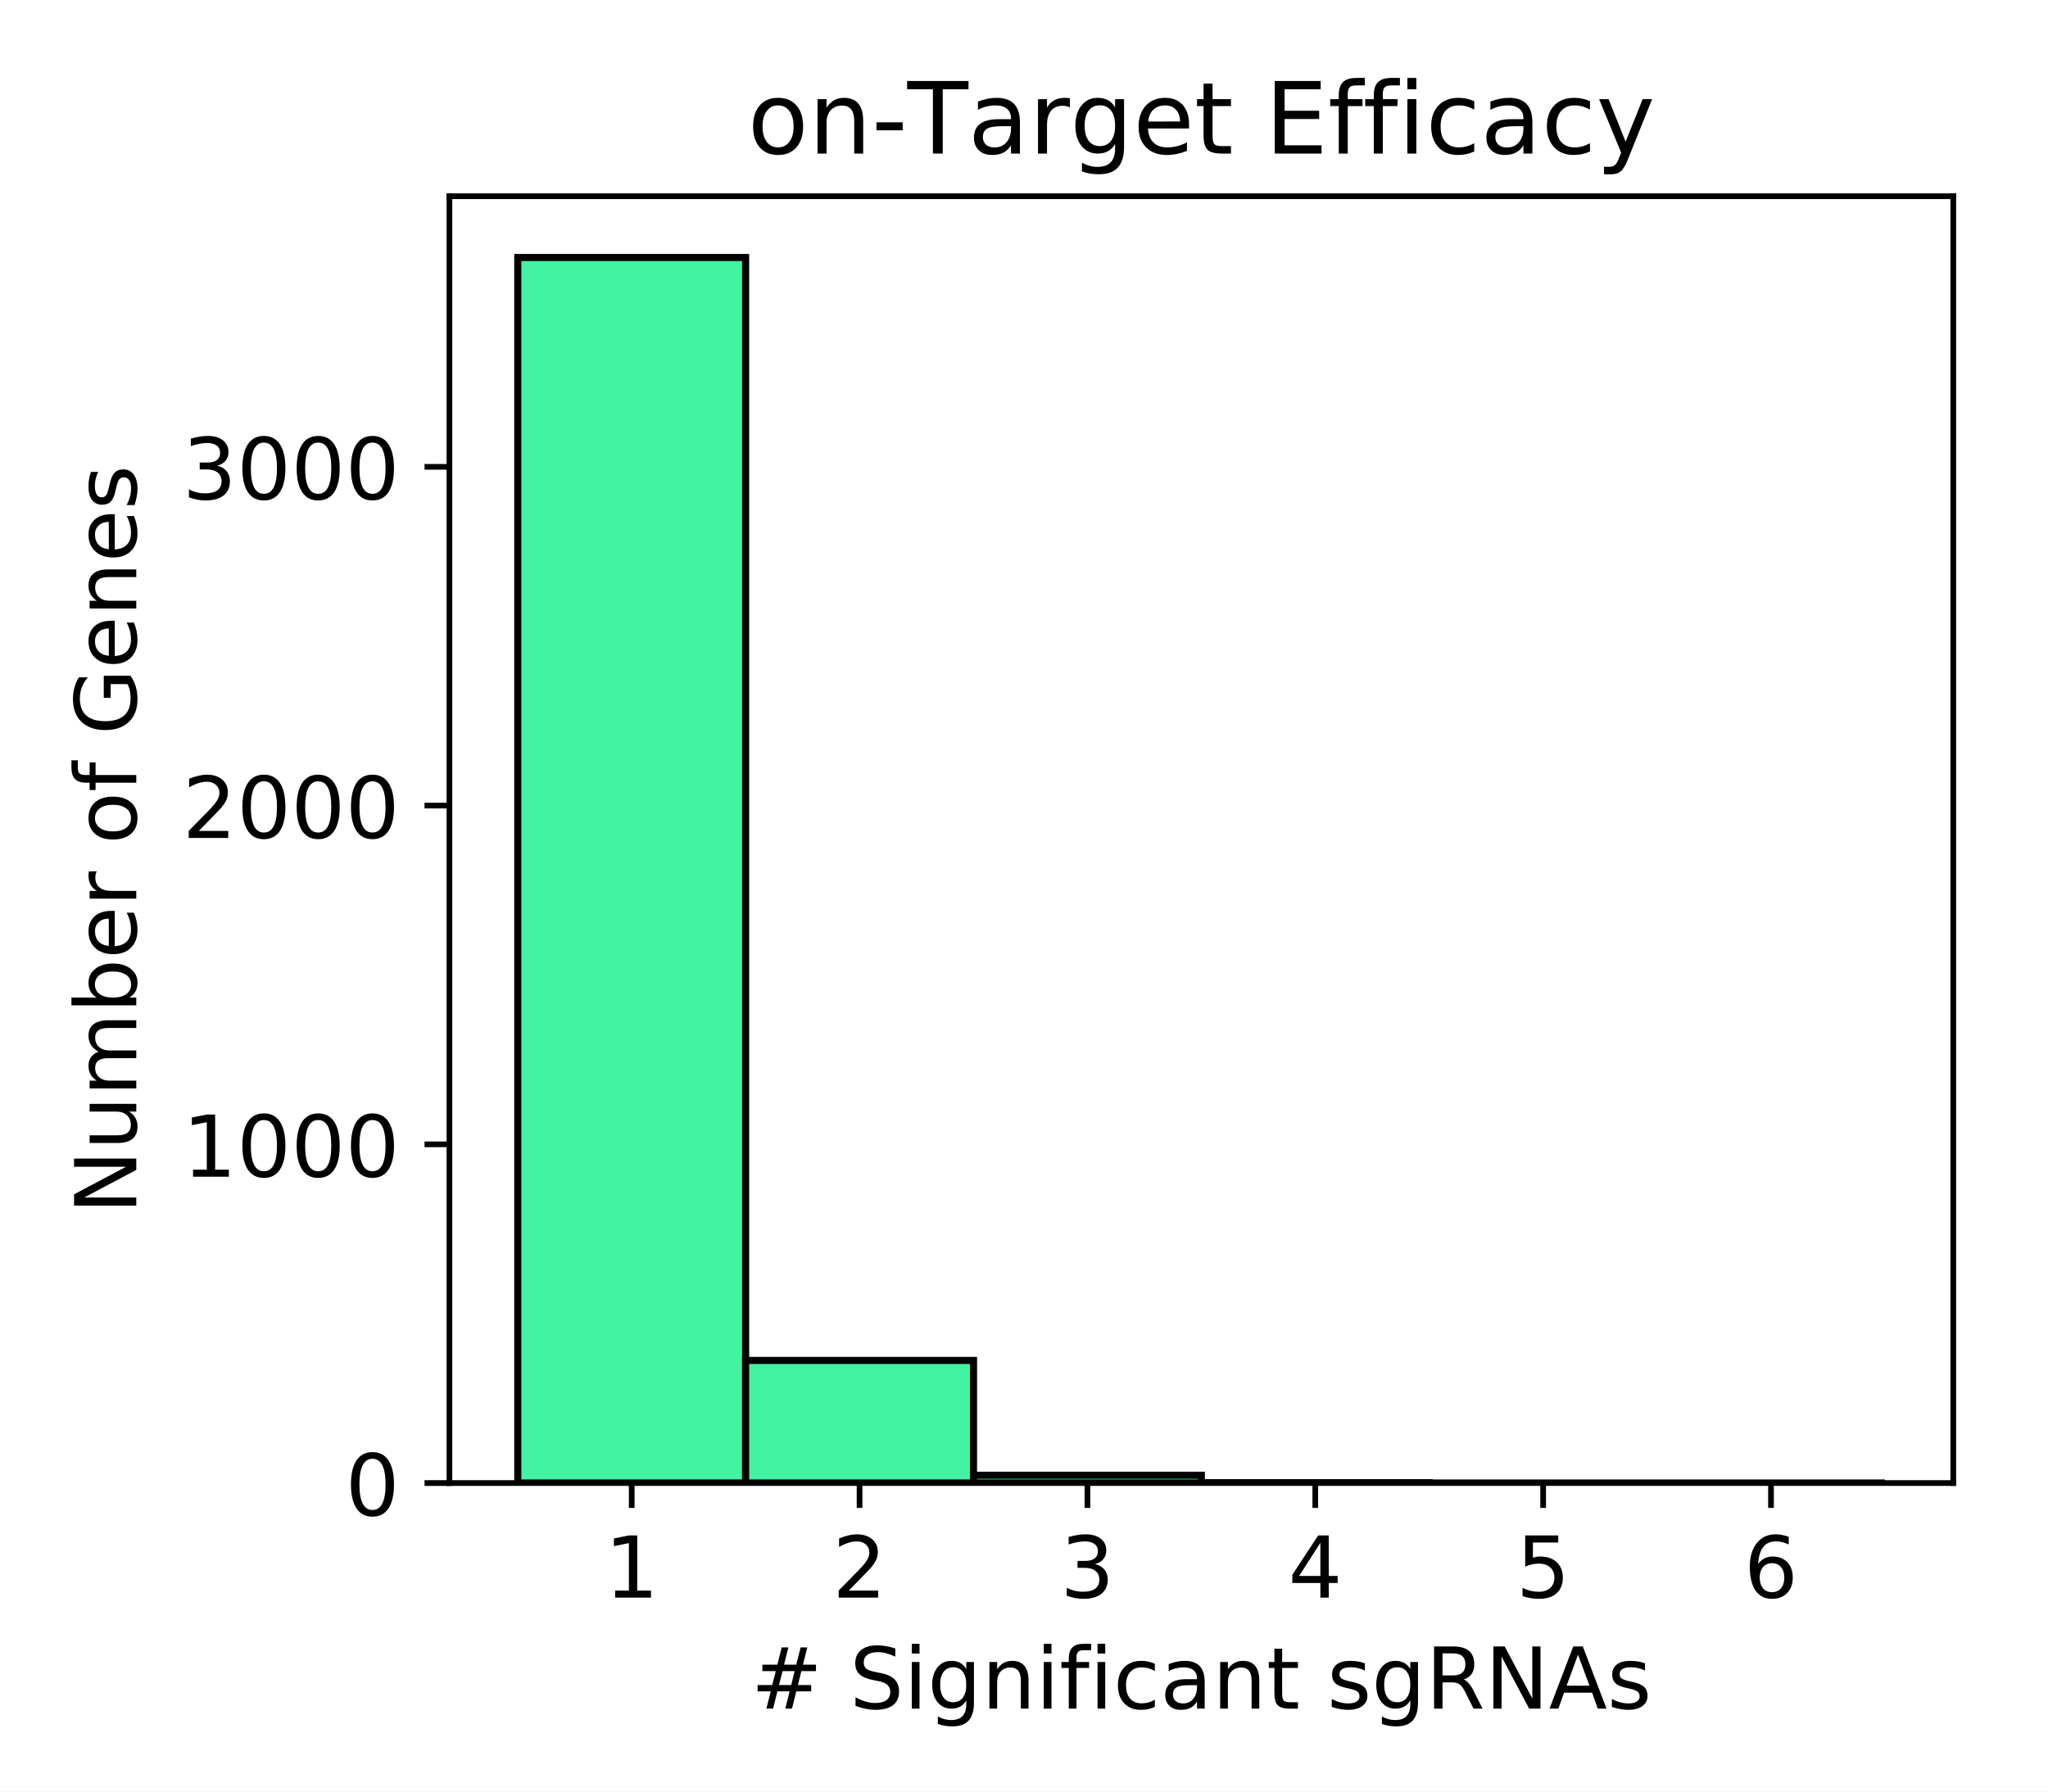
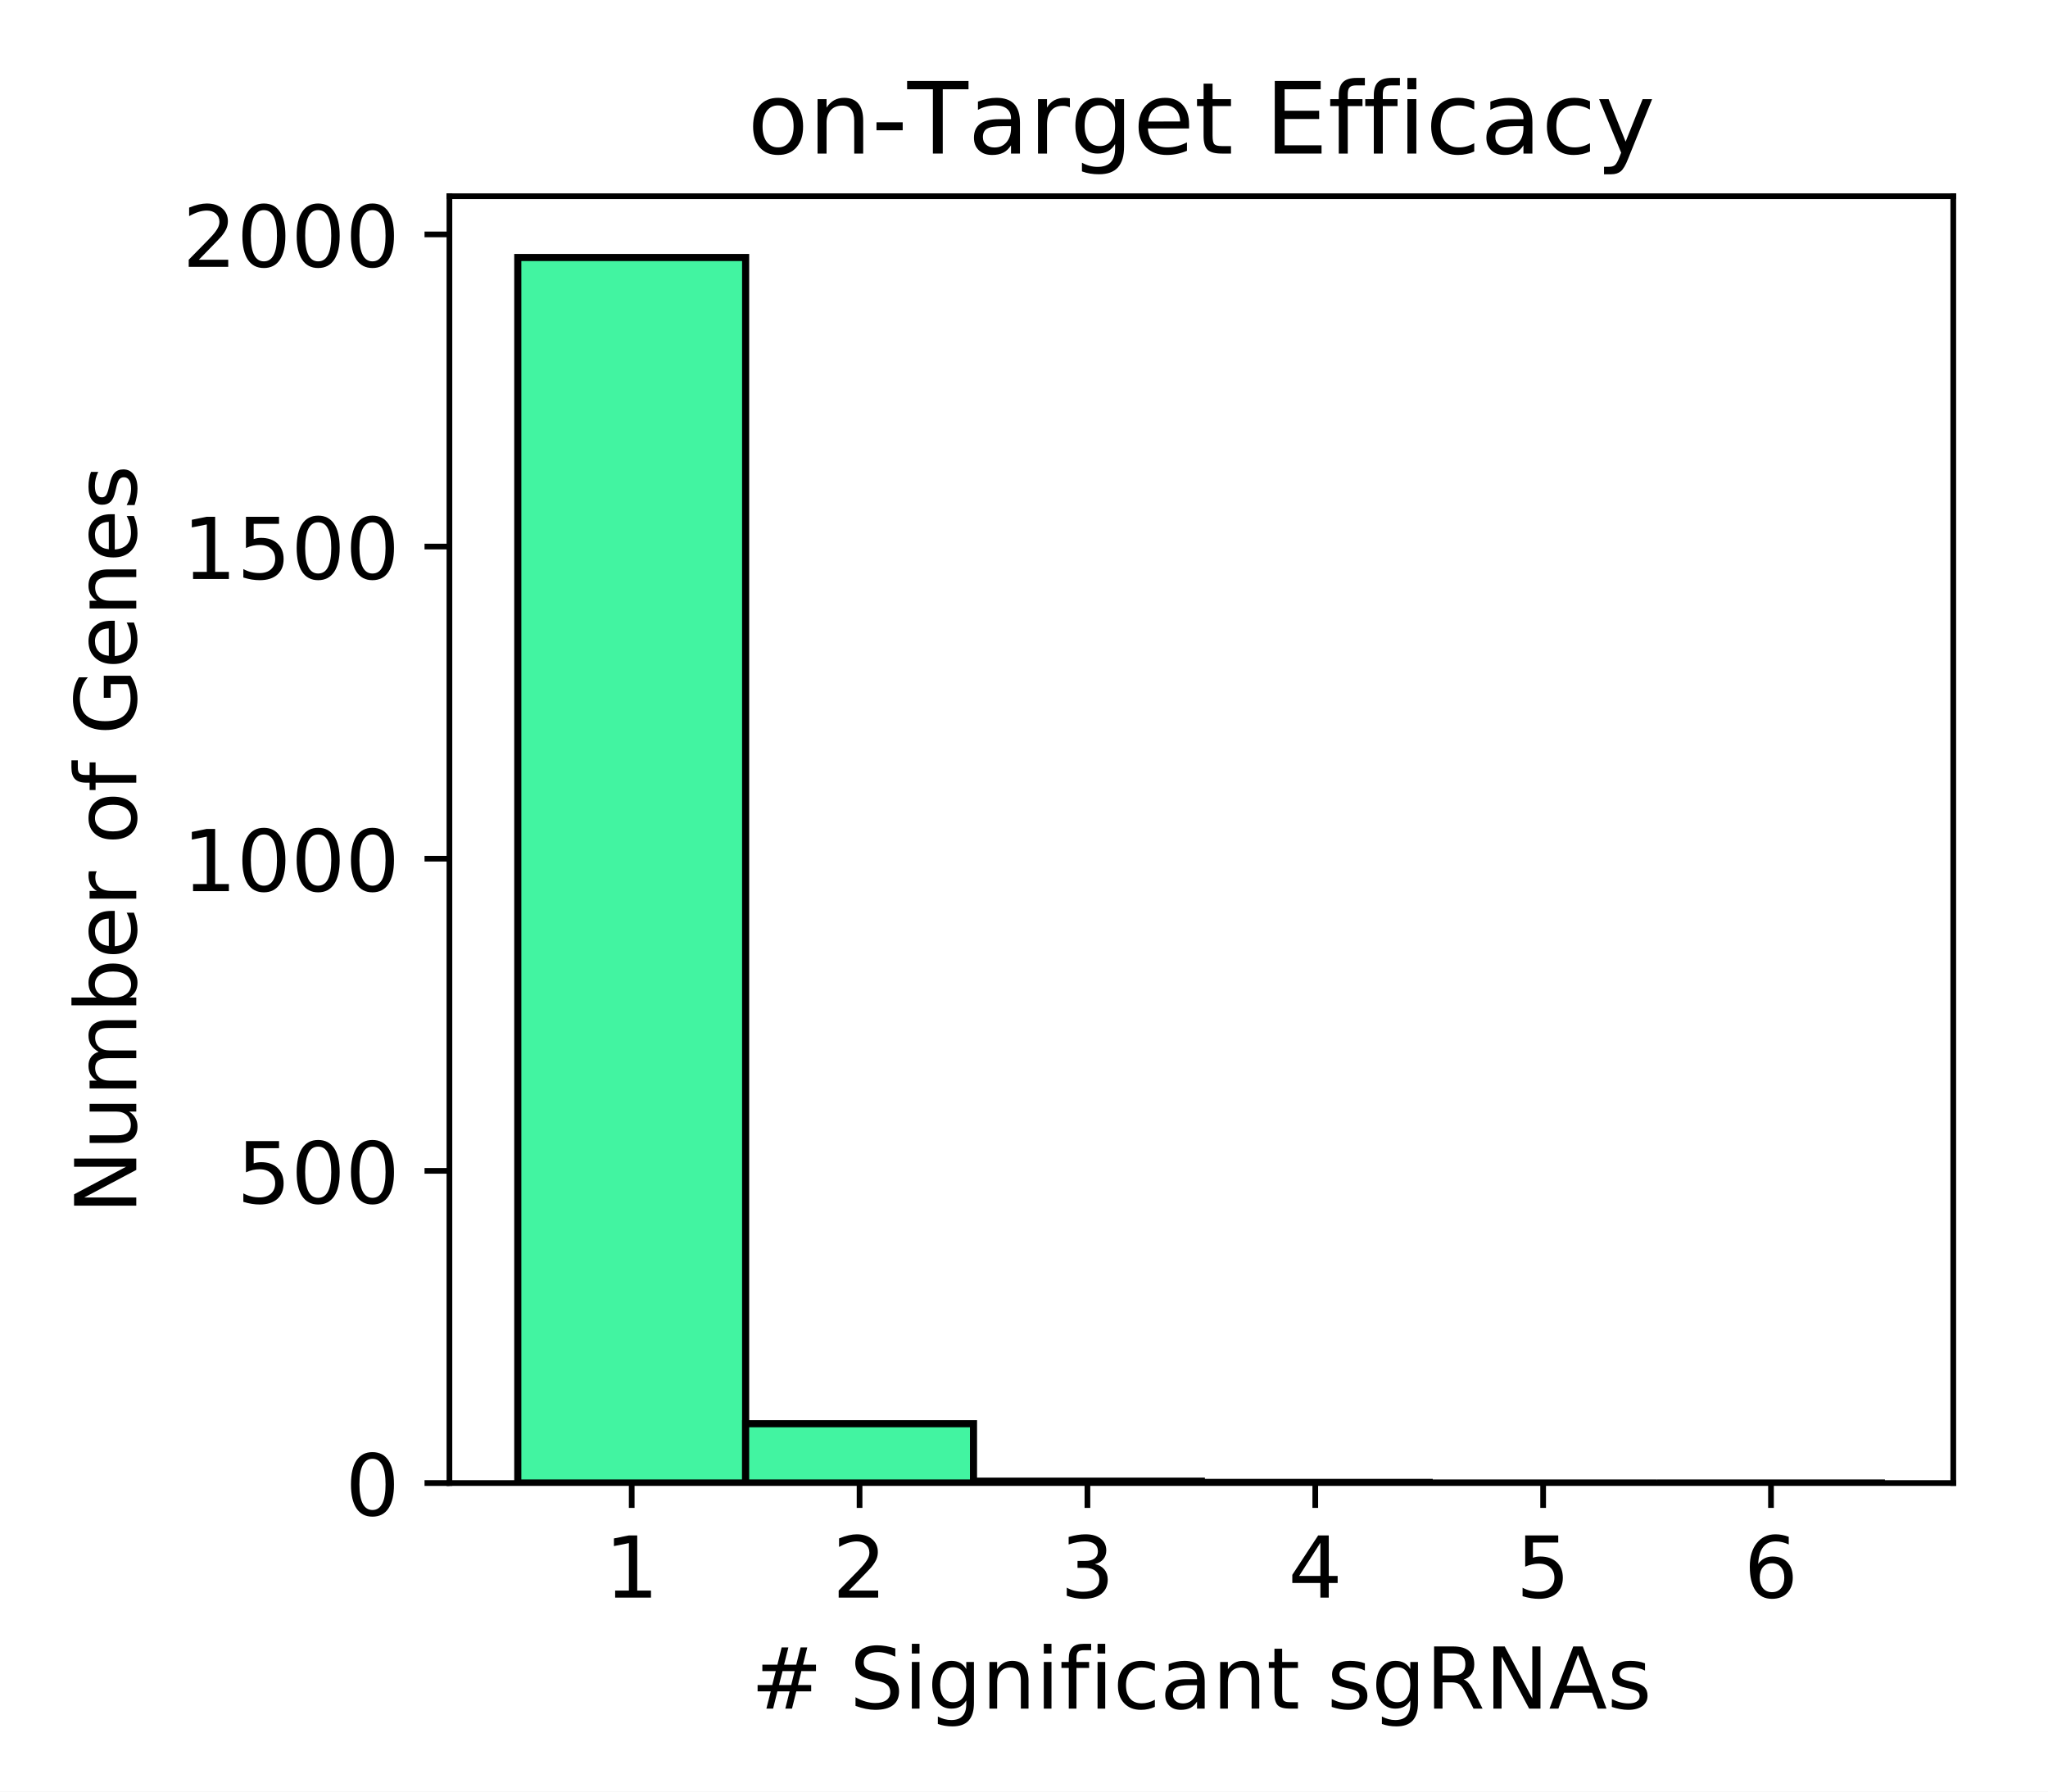
<svg xmlns="http://www.w3.org/2000/svg" xmlns:xlink="http://www.w3.org/1999/xlink" height="252pt" version="1.1" viewBox="0 0 288 252" width="288pt">
  <defs>
    <style type="text/css">
*{stroke-linecap:butt;stroke-linejoin:round;}
  </style>
  </defs>
  <g id="figure_1">
    <g id="patch_1">
      <path d="M 0 252  L 288 252  L 288 0  L 0 0  z " style="fill:#ffffff;" />
    </g>
    <g id="axes_1">
      <g id="patch_2">
        <path d="M 63.2 208.6  L 274.68 208.6  L 274.68 27.6  L 63.2 27.6  z " style="fill:#ffffff;" />
      </g>
      <g id="patch_3">
-         <path clip-path="url(#pe9fab13566)" d="M 72.813 208.6  L 104.855 208.6  L 104.855 36.219  L 72.813 36.219  z " style="fill:#42f4a1;stroke:#000000;stroke-linejoin:miter;" />
+         <path clip-path="url(#pd3356b2a82)" d="M 72.813 208.6  L 104.855 208.6  L 104.855 36.219  L 72.813 36.219  z " style="fill:#42f4a1;stroke:#000000;stroke-linejoin:miter;" />
      </g>
      <g id="patch_4">
-         <path clip-path="url(#pe9fab13566)" d="M 104.855 208.6  L 136.898 208.6  L 136.898 191.352  L 104.855 191.352  z " style="fill:#42f4a1;stroke:#000000;stroke-linejoin:miter;" />
+         <path clip-path="url(#pd3356b2a82)" d="M 104.855 208.6  L 136.898 208.6  L 136.898 200.258  L 104.855 200.258  z " style="fill:#42f4a1;stroke:#000000;stroke-linejoin:miter;" />
      </g>
      <g id="patch_5">
-         <path clip-path="url(#pe9fab13566)" d="M 136.898 208.6  L 168.94 208.6  L 168.94 207.504  L 136.898 207.504  z " style="fill:#42f4a1;stroke:#000000;stroke-linejoin:miter;" />
+         <path clip-path="url(#pd3356b2a82)" d="M 136.898 208.6  L 168.94 208.6  L 168.94 208.337  L 136.898 208.337  z " style="fill:#42f4a1;stroke:#000000;stroke-linejoin:miter;" />
      </g>
      <g id="patch_6">
-         <path clip-path="url(#pe9fab13566)" d="M 168.94 208.6  L 200.982 208.6  L 200.982 208.552  L 168.94 208.552  z " style="fill:#42f4a1;stroke:#000000;stroke-linejoin:miter;" />
+         <path clip-path="url(#pd3356b2a82)" d="M 168.94 208.6  L 200.982 208.6  L 200.982 208.512  L 168.94 208.512  z " style="fill:#42f4a1;stroke:#000000;stroke-linejoin:miter;" />
      </g>
      <g id="patch_7">
-         <path clip-path="url(#pe9fab13566)" d="M 200.982 208.6  L 233.025 208.6  L 233.025 208.6  L 200.982 208.6  z " style="fill:#42f4a1;stroke:#000000;stroke-linejoin:miter;" />
+         <path clip-path="url(#pd3356b2a82)" d="M 200.982 208.6  L 233.025 208.6  L 233.025 208.6  L 200.982 208.6  z " style="fill:#42f4a1;stroke:#000000;stroke-linejoin:miter;" />
      </g>
      <g id="patch_8">
-         <path clip-path="url(#pe9fab13566)" d="M 233.025 208.6  L 265.067 208.6  L 265.067 208.6  L 233.025 208.6  z " style="fill:#42f4a1;stroke:#000000;stroke-linejoin:miter;" />
+         <path clip-path="url(#pd3356b2a82)" d="M 233.025 208.6  L 265.067 208.6  L 265.067 208.6  L 233.025 208.6  z " style="fill:#42f4a1;stroke:#000000;stroke-linejoin:miter;" />
      </g>
      <g id="matplotlib.axis_1">
        <g id="xtick_1">
          <g id="line2d_1">
            <defs>
-               <path d="M 0 0  L 0 3.5  " id="me4dd82ed2c" style="stroke:#000000;stroke-width:0.8;" />
-             </defs>
-             <g>
-               <use style="stroke:#000000;stroke-width:0.8;" x="88.834" xlink:href="#me4dd82ed2c" y="208.6" />
+               <path d="M 0 0  L 0 3.5  " id="m9d209c4803" style="stroke:#000000;stroke-width:0.8;" />
+             </defs>
+             <g>
+               <use style="stroke:#000000;stroke-width:0.8;" x="88.834" xlink:href="#m9d209c4803" y="208.6" />
            </g>
          </g>
          <g id="text_1">
            <defs>
              <path d="M 12.406 8.297  L 28.516 8.297  L 28.516 63.922  L 10.984 60.406  L 10.984 69.391  L 28.422 72.906  L 38.281 72.906  L 38.281 8.297  L 54.391 8.297  L 54.391 0  L 12.406 0  z " id="DejaVuSans-31" />
            </defs>
            <g transform="translate(85.01644 224.7181)scale(0.12 -0.12)">
              <use xlink:href="#DejaVuSans-31" />
            </g>
          </g>
        </g>
        <g id="xtick_2">
          <g id="line2d_2">
            <g>
-               <use style="stroke:#000000;stroke-width:0.8;" x="120.876" xlink:href="#me4dd82ed2c" y="208.6" />
+               <use style="stroke:#000000;stroke-width:0.8;" x="120.876" xlink:href="#m9d209c4803" y="208.6" />
            </g>
          </g>
          <g id="text_2">
            <defs>
              <path d="M 19.188 8.297  L 53.609 8.297  L 53.609 0  L 7.328 0  L 7.328 8.297  Q 12.938 14.109 22.625 23.891  Q 32.328 33.688 34.812 36.531  Q 39.547 41.844 41.422 45.531  Q 43.312 49.219 43.312 52.781  Q 43.312 58.594 39.234 62.25  Q 35.156 65.922 28.609 65.922  Q 23.969 65.922 18.812 64.312  Q 13.672 62.703 7.812 59.422  L 7.812 69.391  Q 13.766 71.781 18.938 73  Q 24.125 74.219 28.422 74.219  Q 39.75 74.219 46.484 68.547  Q 53.219 62.891 53.219 53.422  Q 53.219 48.922 51.531 44.891  Q 49.859 40.875 45.406 35.406  Q 44.188 33.984 37.641 27.219  Q 31.109 20.453 19.188 8.297  z " id="DejaVuSans-32" />
            </defs>
            <g transform="translate(117.0589 224.7181)scale(0.12 -0.12)">
              <use xlink:href="#DejaVuSans-32" />
            </g>
          </g>
        </g>
        <g id="xtick_3">
          <g id="line2d_3">
            <g>
-               <use style="stroke:#000000;stroke-width:0.8;" x="152.919" xlink:href="#me4dd82ed2c" y="208.6" />
+               <use style="stroke:#000000;stroke-width:0.8;" x="152.919" xlink:href="#m9d209c4803" y="208.6" />
            </g>
          </g>
          <g id="text_3">
            <defs>
              <path d="M 40.578 39.312  Q 47.656 37.797 51.625 33  Q 55.609 28.219 55.609 21.188  Q 55.609 10.406 48.188 4.484  Q 40.766 -1.422 27.094 -1.422  Q 22.516 -1.422 17.656 -0.516  Q 12.797 0.391 7.625 2.203  L 7.625 11.719  Q 11.719 9.328 16.594 8.109  Q 21.484 6.891 26.812 6.891  Q 36.078 6.891 40.938 10.547  Q 45.797 14.203 45.797 21.188  Q 45.797 27.641 41.281 31.266  Q 36.766 34.906 28.719 34.906  L 20.219 34.906  L 20.219 43.016  L 29.109 43.016  Q 36.375 43.016 40.234 45.922  Q 44.094 48.828 44.094 54.297  Q 44.094 59.906 40.109 62.906  Q 36.141 65.922 28.719 65.922  Q 24.656 65.922 20.016 65.031  Q 15.375 64.156 9.812 62.312  L 9.812 71.094  Q 15.438 72.656 20.344 73.438  Q 25.25 74.219 29.594 74.219  Q 40.828 74.219 47.359 69.109  Q 53.906 64.016 53.906 55.328  Q 53.906 49.266 50.438 45.094  Q 46.969 40.922 40.578 39.312  z " id="DejaVuSans-33" />
            </defs>
            <g transform="translate(149.1013 224.7181)scale(0.12 -0.12)">
              <use xlink:href="#DejaVuSans-33" />
            </g>
          </g>
        </g>
        <g id="xtick_4">
          <g id="line2d_4">
            <g>
-               <use style="stroke:#000000;stroke-width:0.8;" x="184.961" xlink:href="#me4dd82ed2c" y="208.6" />
+               <use style="stroke:#000000;stroke-width:0.8;" x="184.961" xlink:href="#m9d209c4803" y="208.6" />
            </g>
          </g>
          <g id="text_4">
            <defs>
              <path d="M 37.797 64.312  L 12.891 25.391  L 37.797 25.391  z M 35.203 72.906  L 47.609 72.906  L 47.609 25.391  L 58.016 25.391  L 58.016 17.188  L 47.609 17.188  L 47.609 0  L 37.797 0  L 37.797 17.188  L 4.891 17.188  L 4.891 26.703  z " id="DejaVuSans-34" />
            </defs>
            <g transform="translate(181.1437 224.7181)scale(0.12 -0.12)">
              <use xlink:href="#DejaVuSans-34" />
            </g>
          </g>
        </g>
        <g id="xtick_5">
          <g id="line2d_5">
            <g>
-               <use style="stroke:#000000;stroke-width:0.8;" x="217.004" xlink:href="#me4dd82ed2c" y="208.6" />
+               <use style="stroke:#000000;stroke-width:0.8;" x="217.004" xlink:href="#m9d209c4803" y="208.6" />
            </g>
          </g>
          <g id="text_5">
            <defs>
              <path d="M 10.797 72.906  L 49.516 72.906  L 49.516 64.594  L 19.828 64.594  L 19.828 46.734  Q 21.969 47.469 24.109 47.828  Q 26.266 48.188 28.422 48.188  Q 40.625 48.188 47.75 41.5  Q 54.891 34.812 54.891 23.391  Q 54.891 11.625 47.562 5.094  Q 40.234 -1.422 26.906 -1.422  Q 22.312 -1.422 17.547 -0.641  Q 12.797 0.141 7.719 1.703  L 7.719 11.625  Q 12.109 9.234 16.797 8.062  Q 21.484 6.891 26.703 6.891  Q 35.156 6.891 40.078 11.328  Q 45.016 15.766 45.016 23.391  Q 45.016 31 40.078 35.438  Q 35.156 39.891 26.703 39.891  Q 22.75 39.891 18.812 39.016  Q 14.891 38.141 10.797 36.281  z " id="DejaVuSans-35" />
            </defs>
            <g transform="translate(213.1861 224.7181)scale(0.12 -0.12)">
              <use xlink:href="#DejaVuSans-35" />
            </g>
          </g>
        </g>
        <g id="xtick_6">
          <g id="line2d_6">
            <g>
-               <use style="stroke:#000000;stroke-width:0.8;" x="249.046" xlink:href="#me4dd82ed2c" y="208.6" />
+               <use style="stroke:#000000;stroke-width:0.8;" x="249.046" xlink:href="#m9d209c4803" y="208.6" />
            </g>
          </g>
          <g id="text_6">
            <defs>
              <path d="M 33.016 40.375  Q 26.375 40.375 22.484 35.828  Q 18.609 31.297 18.609 23.391  Q 18.609 15.531 22.484 10.953  Q 26.375 6.391 33.016 6.391  Q 39.656 6.391 43.531 10.953  Q 47.406 15.531 47.406 23.391  Q 47.406 31.297 43.531 35.828  Q 39.656 40.375 33.016 40.375  z M 52.594 71.297  L 52.594 62.312  Q 48.875 64.062 45.094 64.984  Q 41.312 65.922 37.594 65.922  Q 27.828 65.922 22.672 59.328  Q 17.531 52.734 16.797 39.406  Q 19.672 43.656 24.016 45.922  Q 28.375 48.188 33.594 48.188  Q 44.578 48.188 50.953 41.516  Q 57.328 34.859 57.328 23.391  Q 57.328 12.156 50.688 5.359  Q 44.047 -1.422 33.016 -1.422  Q 20.359 -1.422 13.672 8.266  Q 6.984 17.969 6.984 36.375  Q 6.984 53.656 15.188 63.938  Q 23.391 74.219 37.203 74.219  Q 40.922 74.219 44.703 73.484  Q 48.484 72.75 52.594 71.297  z " id="DejaVuSans-36" />
            </defs>
            <g transform="translate(245.2286 224.7181)scale(0.12 -0.12)">
              <use xlink:href="#DejaVuSans-36" />
            </g>
          </g>
        </g>
        <g id="text_7">
          <defs>
            <path d="M 51.125 44  L 36.922 44  L 32.812 27.688  L 47.125 27.688  z M 43.797 71.781  L 38.719 51.516  L 52.984 51.516  L 58.109 71.781  L 65.922 71.781  L 60.891 51.516  L 76.125 51.516  L 76.125 44  L 58.984 44  L 54.984 27.688  L 70.516 27.688  L 70.516 20.219  L 53.078 20.219  L 48 0  L 40.188 0  L 45.219 20.219  L 30.906 20.219  L 25.875 0  L 18.016 0  L 23.094 20.219  L 7.719 20.219  L 7.719 27.688  L 24.906 27.688  L 29 44  L 13.281 44  L 13.281 51.516  L 30.906 51.516  L 35.891 71.781  z " id="DejaVuSans-23" />
            <path id="DejaVuSans-20" />
            <path d="M 53.516 70.516  L 53.516 60.891  Q 47.906 63.578 42.922 64.891  Q 37.938 66.219 33.297 66.219  Q 25.25 66.219 20.875 63.094  Q 16.5 59.969 16.5 54.203  Q 16.5 49.359 19.406 46.891  Q 22.312 44.438 30.422 42.922  L 36.375 41.703  Q 47.406 39.594 52.656 34.297  Q 57.906 29 57.906 20.125  Q 57.906 9.516 50.797 4.047  Q 43.703 -1.422 29.984 -1.422  Q 24.812 -1.422 18.969 -0.25  Q 13.141 0.922 6.891 3.219  L 6.891 13.375  Q 12.891 10.016 18.656 8.297  Q 24.422 6.594 29.984 6.594  Q 38.422 6.594 43.016 9.906  Q 47.609 13.234 47.609 19.391  Q 47.609 24.75 44.312 27.781  Q 41.016 30.812 33.5 32.328  L 27.484 33.5  Q 16.453 35.688 11.516 40.375  Q 6.594 45.062 6.594 53.422  Q 6.594 63.094 13.406 68.656  Q 20.219 74.219 32.172 74.219  Q 37.312 74.219 42.625 73.281  Q 47.953 72.359 53.516 70.516  z " id="DejaVuSans-53" />
            <path d="M 9.422 54.688  L 18.406 54.688  L 18.406 0  L 9.422 0  z M 9.422 75.984  L 18.406 75.984  L 18.406 64.594  L 9.422 64.594  z " id="DejaVuSans-69" />
            <path d="M 45.406 27.984  Q 45.406 37.75 41.375 43.109  Q 37.359 48.484 30.078 48.484  Q 22.859 48.484 18.828 43.109  Q 14.797 37.75 14.797 27.984  Q 14.797 18.266 18.828 12.891  Q 22.859 7.516 30.078 7.516  Q 37.359 7.516 41.375 12.891  Q 45.406 18.266 45.406 27.984  z M 54.391 6.781  Q 54.391 -7.172 48.188 -13.984  Q 42 -20.797 29.203 -20.797  Q 24.469 -20.797 20.266 -20.094  Q 16.062 -19.391 12.109 -17.922  L 12.109 -9.188  Q 16.062 -11.328 19.922 -12.344  Q 23.781 -13.375 27.781 -13.375  Q 36.625 -13.375 41.016 -8.766  Q 45.406 -4.156 45.406 5.172  L 45.406 9.625  Q 42.625 4.781 38.281 2.391  Q 33.938 0 27.875 0  Q 17.828 0 11.672 7.656  Q 5.516 15.328 5.516 27.984  Q 5.516 40.672 11.672 48.328  Q 17.828 56 27.875 56  Q 33.938 56 38.281 53.609  Q 42.625 51.219 45.406 46.391  L 45.406 54.688  L 54.391 54.688  z " id="DejaVuSans-67" />
            <path d="M 54.891 33.016  L 54.891 0  L 45.906 0  L 45.906 32.719  Q 45.906 40.484 42.875 44.328  Q 39.844 48.188 33.797 48.188  Q 26.516 48.188 22.312 43.547  Q 18.109 38.922 18.109 30.906  L 18.109 0  L 9.078 0  L 9.078 54.688  L 18.109 54.688  L 18.109 46.188  Q 21.344 51.125 25.703 53.562  Q 30.078 56 35.797 56  Q 45.219 56 50.047 50.172  Q 54.891 44.344 54.891 33.016  z " id="DejaVuSans-6e" />
            <path d="M 37.109 75.984  L 37.109 68.5  L 28.516 68.5  Q 23.688 68.5 21.797 66.547  Q 19.922 64.594 19.922 59.516  L 19.922 54.688  L 34.719 54.688  L 34.719 47.703  L 19.922 47.703  L 19.922 0  L 10.891 0  L 10.891 47.703  L 2.297 47.703  L 2.297 54.688  L 10.891 54.688  L 10.891 58.5  Q 10.891 67.625 15.141 71.797  Q 19.391 75.984 28.609 75.984  z " id="DejaVuSans-66" />
            <path d="M 48.781 52.594  L 48.781 44.188  Q 44.969 46.297 41.141 47.344  Q 37.312 48.391 33.406 48.391  Q 24.656 48.391 19.812 42.844  Q 14.984 37.312 14.984 27.297  Q 14.984 17.281 19.812 11.734  Q 24.656 6.203 33.406 6.203  Q 37.312 6.203 41.141 7.25  Q 44.969 8.297 48.781 10.406  L 48.781 2.094  Q 45.016 0.344 40.984 -0.531  Q 36.969 -1.422 32.422 -1.422  Q 20.062 -1.422 12.781 6.344  Q 5.516 14.109 5.516 27.297  Q 5.516 40.672 12.859 48.328  Q 20.219 56 33.016 56  Q 37.156 56 41.109 55.141  Q 45.062 54.297 48.781 52.594  z " id="DejaVuSans-63" />
            <path d="M 34.281 27.484  Q 23.391 27.484 19.188 25  Q 14.984 22.516 14.984 16.5  Q 14.984 11.719 18.141 8.906  Q 21.297 6.109 26.703 6.109  Q 34.188 6.109 38.703 11.406  Q 43.219 16.703 43.219 25.484  L 43.219 27.484  z M 52.203 31.203  L 52.203 0  L 43.219 0  L 43.219 8.297  Q 40.141 3.328 35.547 0.953  Q 30.953 -1.422 24.312 -1.422  Q 15.922 -1.422 10.953 3.297  Q 6 8.016 6 15.922  Q 6 25.141 12.172 29.828  Q 18.359 34.516 30.609 34.516  L 43.219 34.516  L 43.219 35.406  Q 43.219 41.609 39.141 45  Q 35.062 48.391 27.688 48.391  Q 23 48.391 18.547 47.266  Q 14.109 46.141 10.016 43.891  L 10.016 52.203  Q 14.938 54.109 19.578 55.047  Q 24.219 56 28.609 56  Q 40.484 56 46.344 49.844  Q 52.203 43.703 52.203 31.203  z " id="DejaVuSans-61" />
            <path d="M 18.312 70.219  L 18.312 54.688  L 36.812 54.688  L 36.812 47.703  L 18.312 47.703  L 18.312 18.016  Q 18.312 11.328 20.141 9.422  Q 21.969 7.516 27.594 7.516  L 36.812 7.516  L 36.812 0  L 27.594 0  Q 17.188 0 13.234 3.875  Q 9.281 7.766 9.281 18.016  L 9.281 47.703  L 2.688 47.703  L 2.688 54.688  L 9.281 54.688  L 9.281 70.219  z " id="DejaVuSans-74" />
            <path d="M 44.281 53.078  L 44.281 44.578  Q 40.484 46.531 36.375 47.5  Q 32.281 48.484 27.875 48.484  Q 21.188 48.484 17.844 46.438  Q 14.5 44.391 14.5 40.281  Q 14.5 37.156 16.891 35.375  Q 19.281 33.594 26.516 31.984  L 29.594 31.297  Q 39.156 29.25 43.188 25.516  Q 47.219 21.781 47.219 15.094  Q 47.219 7.469 41.188 3.016  Q 35.156 -1.422 24.609 -1.422  Q 20.219 -1.422 15.453 -0.562  Q 10.688 0.297 5.422 2  L 5.422 11.281  Q 10.406 8.688 15.234 7.391  Q 20.062 6.109 24.812 6.109  Q 31.156 6.109 34.562 8.281  Q 37.984 10.453 37.984 14.406  Q 37.984 18.062 35.516 20.016  Q 33.062 21.969 24.703 23.781  L 21.578 24.516  Q 13.234 26.266 9.516 29.906  Q 5.812 33.547 5.812 39.891  Q 5.812 47.609 11.281 51.797  Q 16.75 56 26.812 56  Q 31.781 56 36.172 55.266  Q 40.578 54.547 44.281 53.078  z " id="DejaVuSans-73" />
            <path d="M 44.391 34.188  Q 47.562 33.109 50.562 29.594  Q 53.562 26.078 56.594 19.922  L 66.609 0  L 56 0  L 46.688 18.703  Q 43.062 26.031 39.672 28.422  Q 36.281 30.812 30.422 30.812  L 19.672 30.812  L 19.672 0  L 9.812 0  L 9.812 72.906  L 32.078 72.906  Q 44.578 72.906 50.734 67.672  Q 56.891 62.453 56.891 51.906  Q 56.891 45.016 53.688 40.469  Q 50.484 35.938 44.391 34.188  z M 19.672 64.797  L 19.672 38.922  L 32.078 38.922  Q 39.203 38.922 42.844 42.219  Q 46.484 45.516 46.484 51.906  Q 46.484 58.297 42.844 61.547  Q 39.203 64.797 32.078 64.797  z " id="DejaVuSans-52" />
            <path d="M 9.812 72.906  L 23.094 72.906  L 55.422 11.922  L 55.422 72.906  L 64.984 72.906  L 64.984 0  L 51.703 0  L 19.391 60.984  L 19.391 0  L 9.812 0  z " id="DejaVuSans-4e" />
            <path d="M 34.188 63.188  L 20.797 26.906  L 47.609 26.906  z M 28.609 72.906  L 39.797 72.906  L 67.578 0  L 57.328 0  L 50.688 18.703  L 17.828 18.703  L 11.188 0  L 0.781 0  z " id="DejaVuSans-41" />
          </defs>
          <g transform="translate(105.6119 240.3319)scale(0.12 -0.12)">
            <use xlink:href="#DejaVuSans-23" />
            <use x="83.789" xlink:href="#DejaVuSans-20" />
            <use x="115.576" xlink:href="#DejaVuSans-53" />
            <use x="179.053" xlink:href="#DejaVuSans-69" />
            <use x="206.836" xlink:href="#DejaVuSans-67" />
            <use x="270.312" xlink:href="#DejaVuSans-6e" />
            <use x="333.691" xlink:href="#DejaVuSans-69" />
            <use x="361.475" xlink:href="#DejaVuSans-66" />
            <use x="396.68" xlink:href="#DejaVuSans-69" />
            <use x="424.463" xlink:href="#DejaVuSans-63" />
            <use x="479.443" xlink:href="#DejaVuSans-61" />
            <use x="540.723" xlink:href="#DejaVuSans-6e" />
            <use x="604.102" xlink:href="#DejaVuSans-74" />
            <use x="643.311" xlink:href="#DejaVuSans-20" />
            <use x="675.098" xlink:href="#DejaVuSans-73" />
            <use x="727.197" xlink:href="#DejaVuSans-67" />
            <use x="790.674" xlink:href="#DejaVuSans-52" />
            <use x="860.156" xlink:href="#DejaVuSans-4e" />
            <use x="934.961" xlink:href="#DejaVuSans-41" />
            <use x="1003.369" xlink:href="#DejaVuSans-73" />
          </g>
        </g>
      </g>
      <g id="matplotlib.axis_2">
        <g id="ytick_1">
          <g id="line2d_7">
            <defs>
-               <path d="M 0 0  L -3.5 0  " id="md49d285cc4" style="stroke:#000000;stroke-width:0.8;" />
-             </defs>
-             <g>
-               <use style="stroke:#000000;stroke-width:0.8;" x="63.2" xlink:href="#md49d285cc4" y="208.6" />
+               <path d="M 0 0  L -3.5 0  " id="med251b0e8c" style="stroke:#000000;stroke-width:0.8;" />
+             </defs>
+             <g>
+               <use style="stroke:#000000;stroke-width:0.8;" x="63.2" xlink:href="#med251b0e8c" y="208.6" />
            </g>
          </g>
          <g id="text_8">
            <defs>
              <path d="M 31.781 66.406  Q 24.172 66.406 20.328 58.906  Q 16.5 51.422 16.5 36.375  Q 16.5 21.391 20.328 13.891  Q 24.172 6.391 31.781 6.391  Q 39.453 6.391 43.281 13.891  Q 47.125 21.391 47.125 36.375  Q 47.125 51.422 43.281 58.906  Q 39.453 66.406 31.781 66.406  z M 31.781 74.219  Q 44.047 74.219 50.516 64.516  Q 56.984 54.828 56.984 36.375  Q 56.984 17.969 50.516 8.266  Q 44.047 -1.422 31.781 -1.422  Q 19.531 -1.422 13.062 8.266  Q 6.594 17.969 6.594 36.375  Q 6.594 54.828 13.062 64.516  Q 19.531 74.219 31.781 74.219  z " id="DejaVuSans-30" />
            </defs>
            <g transform="translate(48.565 213.1591)scale(0.12 -0.12)">
              <use xlink:href="#DejaVuSans-30" />
            </g>
          </g>
        </g>
        <g id="ytick_2">
          <g id="line2d_8">
            <g>
-               <use style="stroke:#000000;stroke-width:0.8;" x="63.2" xlink:href="#md49d285cc4" y="160.955" />
+               <use style="stroke:#000000;stroke-width:0.8;" x="63.2" xlink:href="#med251b0e8c" y="164.692" />
            </g>
          </g>
          <g id="text_9">
-             <g transform="translate(25.66 165.5137)scale(0.12 -0.12)">
+             <g transform="translate(33.295 169.2515)scale(0.12 -0.12)">
+               <use xlink:href="#DejaVuSans-35" />
+               <use x="63.623" xlink:href="#DejaVuSans-30" />
+               <use x="127.246" xlink:href="#DejaVuSans-30" />
+             </g>
+           </g>
+         </g>
+         <g id="ytick_3">
+           <g id="line2d_9">
+             <g>
+               <use style="stroke:#000000;stroke-width:0.8;" x="63.2" xlink:href="#med251b0e8c" y="120.785" />
+             </g>
+           </g>
+           <g id="text_10">
+             <g transform="translate(25.66 125.344)scale(0.12 -0.12)">
              <use xlink:href="#DejaVuSans-31" />
              <use x="63.623" xlink:href="#DejaVuSans-30" />
              <use x="127.246" xlink:href="#DejaVuSans-30" />
              <use x="190.869" xlink:href="#DejaVuSans-30" />
            </g>
          </g>
        </g>
-         <g id="ytick_3">
-           <g id="line2d_9">
-             <g>
-               <use style="stroke:#000000;stroke-width:0.8;" x="63.2" xlink:href="#md49d285cc4" y="113.309" />
-             </g>
-           </g>
-           <g id="text_10">
-             <g transform="translate(25.66 117.8683)scale(0.12 -0.12)">
+         <g id="ytick_4">
+           <g id="line2d_10">
+             <g>
+               <use style="stroke:#000000;stroke-width:0.8;" x="63.2" xlink:href="#med251b0e8c" y="76.877" />
+             </g>
+           </g>
+           <g id="text_11">
+             <g transform="translate(25.66 81.43648)scale(0.12 -0.12)">
+               <use xlink:href="#DejaVuSans-31" />
+               <use x="63.623" xlink:href="#DejaVuSans-35" />
+               <use x="127.246" xlink:href="#DejaVuSans-30" />
+               <use x="190.869" xlink:href="#DejaVuSans-30" />
+             </g>
+           </g>
+         </g>
+         <g id="ytick_5">
+           <g id="line2d_11">
+             <g>
+               <use style="stroke:#000000;stroke-width:0.8;" x="63.2" xlink:href="#med251b0e8c" y="32.97" />
+             </g>
+           </g>
+           <g id="text_12">
+             <g transform="translate(25.66 37.52895)scale(0.12 -0.12)">
              <use xlink:href="#DejaVuSans-32" />
              <use x="63.623" xlink:href="#DejaVuSans-30" />
              <use x="127.246" xlink:href="#DejaVuSans-30" />
              <use x="190.869" xlink:href="#DejaVuSans-30" />
            </g>
          </g>
        </g>
-         <g id="ytick_4">
-           <g id="line2d_10">
-             <g>
-               <use style="stroke:#000000;stroke-width:0.8;" x="63.2" xlink:href="#md49d285cc4" y="65.664" />
-             </g>
-           </g>
-           <g id="text_11">
-             <g transform="translate(25.66 70.22295)scale(0.12 -0.12)">
-               <use xlink:href="#DejaVuSans-33" />
-               <use x="63.623" xlink:href="#DejaVuSans-30" />
-               <use x="127.246" xlink:href="#DejaVuSans-30" />
-               <use x="190.869" xlink:href="#DejaVuSans-30" />
-             </g>
-           </g>
-         </g>
-         <g id="text_12">
+         <g id="text_13">
          <defs>
            <path d="M 8.5 21.578  L 8.5 54.688  L 17.484 54.688  L 17.484 21.922  Q 17.484 14.156 20.5 10.266  Q 23.531 6.391 29.594 6.391  Q 36.859 6.391 41.078 11.031  Q 45.312 15.672 45.312 23.688  L 45.312 54.688  L 54.297 54.688  L 54.297 0  L 45.312 0  L 45.312 8.406  Q 42.047 3.422 37.719 1  Q 33.406 -1.422 27.688 -1.422  Q 18.266 -1.422 13.375 4.438  Q 8.5 10.297 8.5 21.578  z M 31.109 56  z " id="DejaVuSans-75" />
            <path d="M 52 44.188  Q 55.375 50.25 60.062 53.125  Q 64.75 56 71.094 56  Q 79.641 56 84.281 50.016  Q 88.922 44.047 88.922 33.016  L 88.922 0  L 79.891 0  L 79.891 32.719  Q 79.891 40.578 77.094 44.375  Q 74.312 48.188 68.609 48.188  Q 61.625 48.188 57.562 43.547  Q 53.516 38.922 53.516 30.906  L 53.516 0  L 44.484 0  L 44.484 32.719  Q 44.484 40.625 41.703 44.406  Q 38.922 48.188 33.109 48.188  Q 26.219 48.188 22.156 43.531  Q 18.109 38.875 18.109 30.906  L 18.109 0  L 9.078 0  L 9.078 54.688  L 18.109 54.688  L 18.109 46.188  Q 21.188 51.219 25.484 53.609  Q 29.781 56 35.688 56  Q 41.656 56 45.828 52.969  Q 50 49.953 52 44.188  z " id="DejaVuSans-6d" />
            <path d="M 48.688 27.297  Q 48.688 37.203 44.609 42.844  Q 40.531 48.484 33.406 48.484  Q 26.266 48.484 22.188 42.844  Q 18.109 37.203 18.109 27.297  Q 18.109 17.391 22.188 11.75  Q 26.266 6.109 33.406 6.109  Q 40.531 6.109 44.609 11.75  Q 48.688 17.391 48.688 27.297  z M 18.109 46.391  Q 20.953 51.266 25.266 53.625  Q 29.594 56 35.594 56  Q 45.562 56 51.781 48.094  Q 58.016 40.188 58.016 27.297  Q 58.016 14.406 51.781 6.484  Q 45.562 -1.422 35.594 -1.422  Q 29.594 -1.422 25.266 0.953  Q 20.953 3.328 18.109 8.203  L 18.109 0  L 9.078 0  L 9.078 75.984  L 18.109 75.984  z " id="DejaVuSans-62" />
            <path d="M 56.203 29.594  L 56.203 25.203  L 14.891 25.203  Q 15.484 15.922 20.484 11.062  Q 25.484 6.203 34.422 6.203  Q 39.594 6.203 44.453 7.469  Q 49.312 8.734 54.109 11.281  L 54.109 2.781  Q 49.266 0.734 44.188 -0.344  Q 39.109 -1.422 33.891 -1.422  Q 20.797 -1.422 13.156 6.188  Q 5.516 13.812 5.516 26.812  Q 5.516 40.234 12.766 48.109  Q 20.016 56 32.328 56  Q 43.359 56 49.781 48.891  Q 56.203 41.797 56.203 29.594  z M 47.219 32.234  Q 47.125 39.594 43.094 43.984  Q 39.062 48.391 32.422 48.391  Q 24.906 48.391 20.391 44.141  Q 15.875 39.891 15.188 32.172  z " id="DejaVuSans-65" />
            <path d="M 41.109 46.297  Q 39.594 47.172 37.812 47.578  Q 36.031 48 33.891 48  Q 26.266 48 22.188 43.047  Q 18.109 38.094 18.109 28.812  L 18.109 0  L 9.078 0  L 9.078 54.688  L 18.109 54.688  L 18.109 46.188  Q 20.953 51.172 25.484 53.578  Q 30.031 56 36.531 56  Q 37.453 56 38.578 55.875  Q 39.703 55.766 41.062 55.516  z " id="DejaVuSans-72" />
            <path d="M 30.609 48.391  Q 23.391 48.391 19.188 42.75  Q 14.984 37.109 14.984 27.297  Q 14.984 17.484 19.156 11.844  Q 23.344 6.203 30.609 6.203  Q 37.797 6.203 41.984 11.859  Q 46.188 17.531 46.188 27.297  Q 46.188 37.016 41.984 42.703  Q 37.797 48.391 30.609 48.391  z M 30.609 56  Q 42.328 56 49.016 48.375  Q 55.719 40.766 55.719 27.297  Q 55.719 13.875 49.016 6.219  Q 42.328 -1.422 30.609 -1.422  Q 18.844 -1.422 12.172 6.219  Q 5.516 13.875 5.516 27.297  Q 5.516 40.766 12.172 48.375  Q 18.844 56 30.609 56  z " id="DejaVuSans-6f" />
            <path d="M 59.516 10.406  L 59.516 29.984  L 43.406 29.984  L 43.406 38.094  L 69.281 38.094  L 69.281 6.781  Q 63.578 2.734 56.688 0.656  Q 49.812 -1.422 42 -1.422  Q 24.906 -1.422 15.25 8.562  Q 5.609 18.562 5.609 36.375  Q 5.609 54.25 15.25 64.234  Q 24.906 74.219 42 74.219  Q 49.125 74.219 55.547 72.453  Q 61.969 70.703 67.391 67.281  L 67.391 56.781  Q 61.922 61.422 55.766 63.766  Q 49.609 66.109 42.828 66.109  Q 29.438 66.109 22.719 58.641  Q 16.016 51.172 16.016 36.375  Q 16.016 21.625 22.719 14.156  Q 29.438 6.688 42.828 6.688  Q 48.047 6.688 52.141 7.594  Q 56.25 8.5 59.516 10.406  z " id="DejaVuSans-47" />
          </defs>
          <g transform="translate(19.16437 170.7612)rotate(-90)scale(0.12 -0.12)">
            <use xlink:href="#DejaVuSans-4e" />
            <use x="74.805" xlink:href="#DejaVuSans-75" />
            <use x="138.184" xlink:href="#DejaVuSans-6d" />
            <use x="235.596" xlink:href="#DejaVuSans-62" />
            <use x="299.072" xlink:href="#DejaVuSans-65" />
            <use x="360.596" xlink:href="#DejaVuSans-72" />
            <use x="401.709" xlink:href="#DejaVuSans-20" />
            <use x="433.496" xlink:href="#DejaVuSans-6f" />
            <use x="494.678" xlink:href="#DejaVuSans-66" />
            <use x="529.883" xlink:href="#DejaVuSans-20" />
            <use x="561.67" xlink:href="#DejaVuSans-47" />
            <use x="639.16" xlink:href="#DejaVuSans-65" />
            <use x="700.684" xlink:href="#DejaVuSans-6e" />
            <use x="764.062" xlink:href="#DejaVuSans-65" />
            <use x="825.586" xlink:href="#DejaVuSans-73" />
          </g>
        </g>
      </g>
      <g id="patch_9">
        <path d="M 63.2 208.6  L 63.2 27.6  " style="fill:none;stroke:#000000;stroke-linecap:square;stroke-linejoin:miter;stroke-width:0.8;" />
      </g>
      <g id="patch_10">
        <path d="M 274.68 208.6  L 274.68 27.6  " style="fill:none;stroke:#000000;stroke-linecap:square;stroke-linejoin:miter;stroke-width:0.8;" />
      </g>
      <g id="patch_11">
        <path d="M 63.2 208.6  L 274.68 208.6  " style="fill:none;stroke:#000000;stroke-linecap:square;stroke-linejoin:miter;stroke-width:0.8;" />
      </g>
      <g id="patch_12">
        <path d="M 63.2 27.6  L 274.68 27.6  " style="fill:none;stroke:#000000;stroke-linecap:square;stroke-linejoin:miter;stroke-width:0.8;" />
      </g>
-       <g id="text_13">
+       <g id="text_14">
        <defs>
          <path d="M 4.891 31.391  L 31.203 31.391  L 31.203 23.391  L 4.891 23.391  z " id="DejaVuSans-2d" />
          <path d="M -0.297 72.906  L 61.375 72.906  L 61.375 64.594  L 35.5 64.594  L 35.5 0  L 25.594 0  L 25.594 64.594  L -0.297 64.594  z " id="DejaVuSans-54" />
          <path d="M 9.812 72.906  L 55.906 72.906  L 55.906 64.594  L 19.672 64.594  L 19.672 43.016  L 54.391 43.016  L 54.391 34.719  L 19.672 34.719  L 19.672 8.297  L 56.781 8.297  L 56.781 0  L 9.812 0  z " id="DejaVuSans-45" />
          <path d="M 32.172 -5.078  Q 28.375 -14.844 24.75 -17.812  Q 21.141 -20.797 15.094 -20.797  L 7.906 -20.797  L 7.906 -13.281  L 13.188 -13.281  Q 16.891 -13.281 18.938 -11.516  Q 21 -9.766 23.484 -3.219  L 25.094 0.875  L 2.984 54.688  L 12.5 54.688  L 29.594 11.922  L 46.688 54.688  L 56.203 54.688  z " id="DejaVuSans-79" />
        </defs>
        <g transform="translate(105.1339 21.6)scale(0.14 -0.14)">
          <use xlink:href="#DejaVuSans-6f" />
          <use x="61.182" xlink:href="#DejaVuSans-6e" />
          <use x="124.561" xlink:href="#DejaVuSans-2d" />
          <use x="160.504" xlink:href="#DejaVuSans-54" />
          <use x="221.338" xlink:href="#DejaVuSans-61" />
          <use x="282.617" xlink:href="#DejaVuSans-72" />
          <use x="323.715" xlink:href="#DejaVuSans-67" />
          <use x="387.191" xlink:href="#DejaVuSans-65" />
          <use x="448.715" xlink:href="#DejaVuSans-74" />
          <use x="487.924" xlink:href="#DejaVuSans-20" />
          <use x="519.711" xlink:href="#DejaVuSans-45" />
          <use x="582.895" xlink:href="#DejaVuSans-66" />
          <use x="618.1" xlink:href="#DejaVuSans-66" />
          <use x="653.305" xlink:href="#DejaVuSans-69" />
          <use x="681.088" xlink:href="#DejaVuSans-63" />
          <use x="736.068" xlink:href="#DejaVuSans-61" />
          <use x="797.348" xlink:href="#DejaVuSans-63" />
          <use x="852.328" xlink:href="#DejaVuSans-79" />
        </g>
      </g>
    </g>
  </g>
  <defs>
-     <clipPath id="pe9fab13566">
+     <clipPath id="pd3356b2a82">
      <rect height="181" width="211.48" x="63.2" y="27.6" />
    </clipPath>
  </defs>
</svg>
